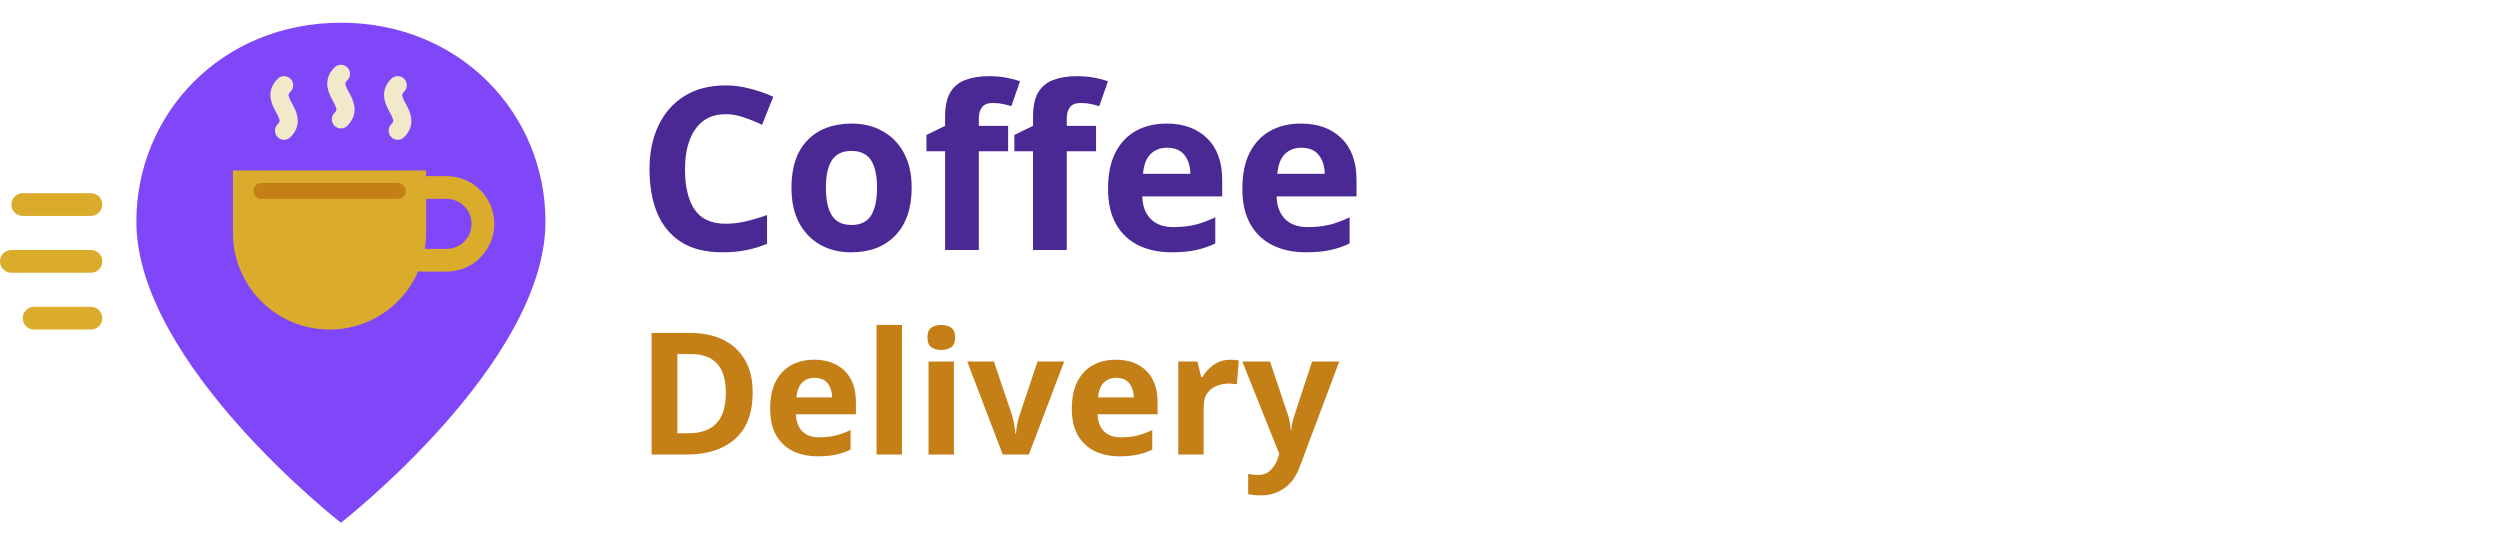
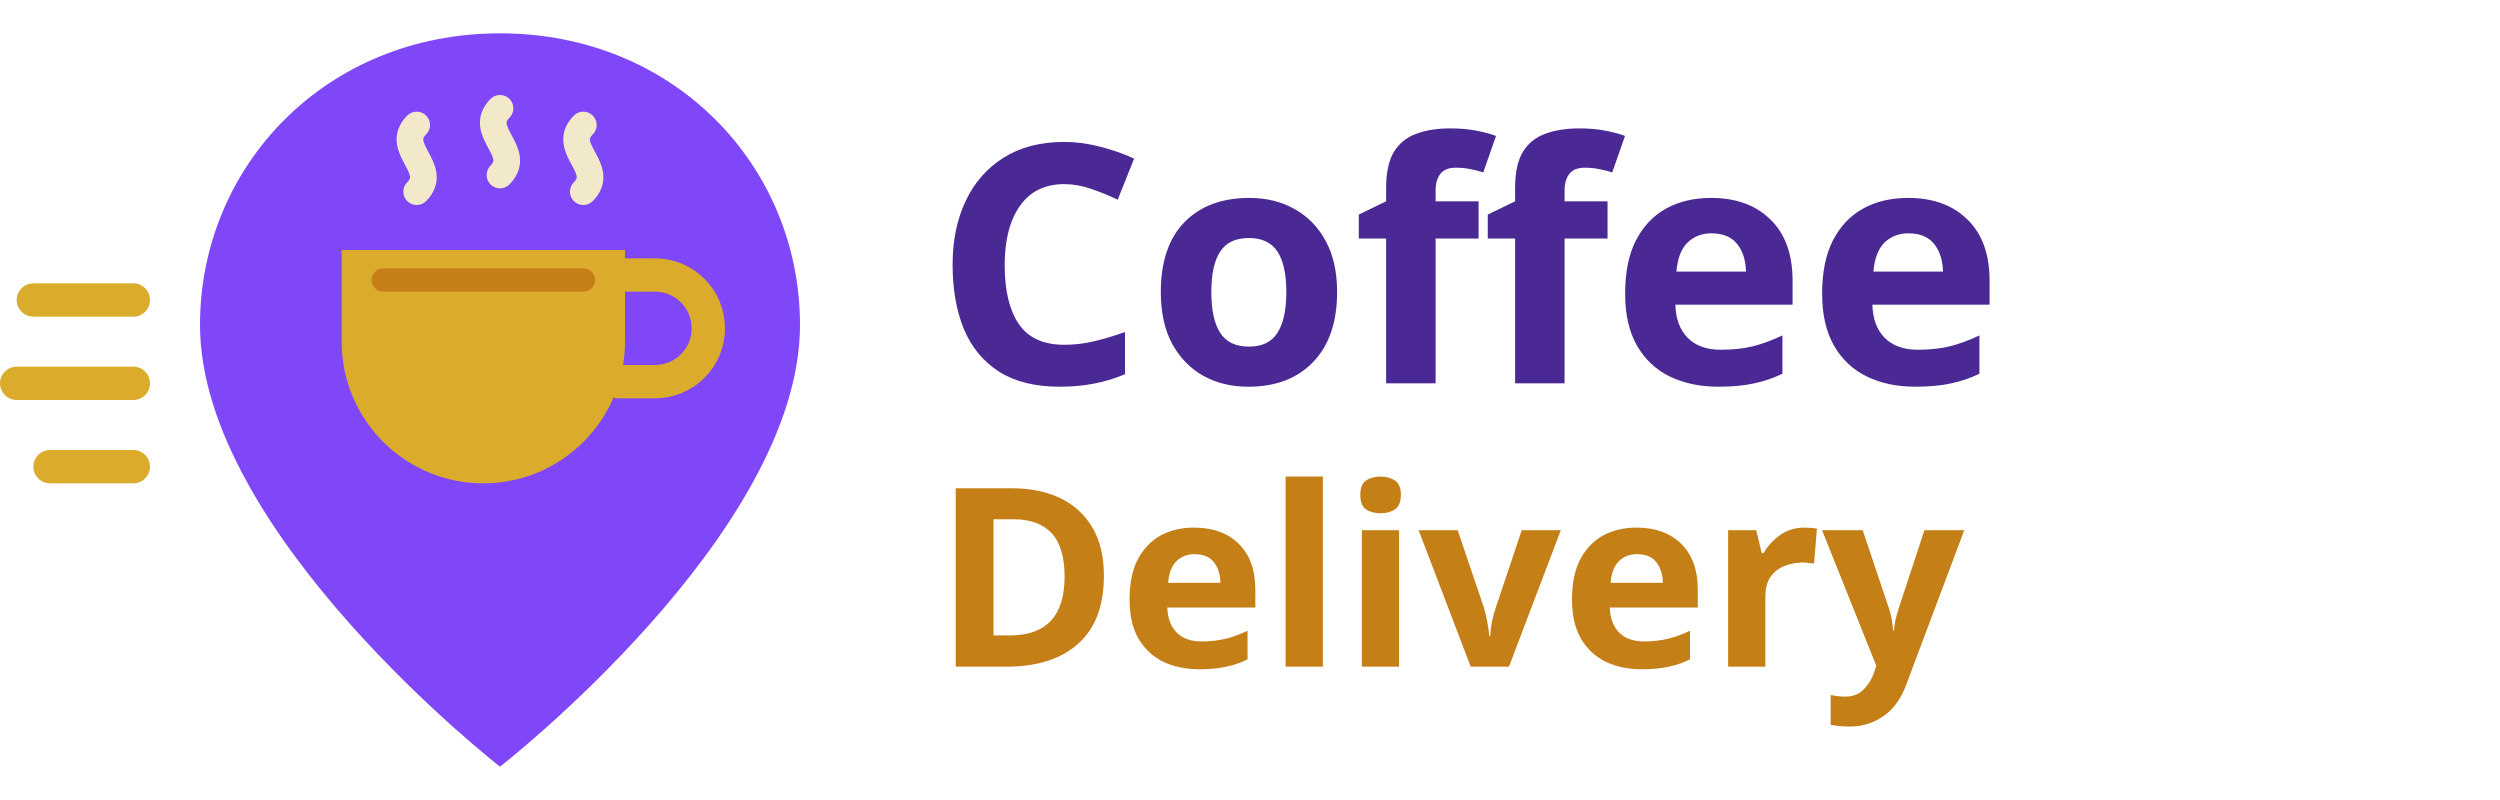
- <svg xmlns="http://www.w3.org/2000/svg" viewBox="-6 0 220 48" fill="none">
+ <svg xmlns="http://www.w3.org/2000/svg" viewBox="-6 0 150 48" fill="none">
  <path d="M-4 18h6M-5 23h7M-3 28h5" stroke="#DBAC2C" stroke-width="2" stroke-linecap="round" />
  <path d="M24 2C13.5 2 6 10 6 19.5 6 32 24 46 24 46s18-14 18-26.5C42 10 34.5 2 24 2Z" fill="#8047F8" />
  <path d="M19 7.5c-1.4 1.4 1.4 2.6 0 4M24 6.5c-1.4 1.4 1.4 2.6 0 4M29 7.5c-1.4 1.4 1.4 2.6 0 4" stroke="#F1E9C9" stroke-width="1.6" stroke-linecap="round" />
  <path d="M14.5 15h17v5.5a8.5 8.5 0 0 1-17 0V15Z" fill="#DBAC2C" />
  <path d="M31.5 16.5h1.8a3.2 3.2 0 0 1 0 6.4h-2.2" stroke="#DBAC2C" stroke-width="2" stroke-linecap="round" />
  <path d="M17 16.8h12" stroke="#C47F17" stroke-width="1.4" stroke-linecap="round" />
-   <text x="50" y="22" font-family="'Baloo 2', sans-serif" font-weight="800" font-size="20" fill="#4B2995">Coffee</text>
-   <text x="50" y="40" font-family="'Baloo 2', sans-serif" font-weight="700" font-size="15" fill="#C47F17">Delivery</text>
+   <text x="50" y="23" font-family="'Baloo 2', 'Trebuchet MS', sans-serif" font-weight="800" font-size="20" fill="#4B2995">Coffee</text>
+   <text x="50" y="40" font-family="'Baloo 2', 'Trebuchet MS', sans-serif" font-weight="700" font-size="15" fill="#C47F17">Delivery</text>
</svg>
